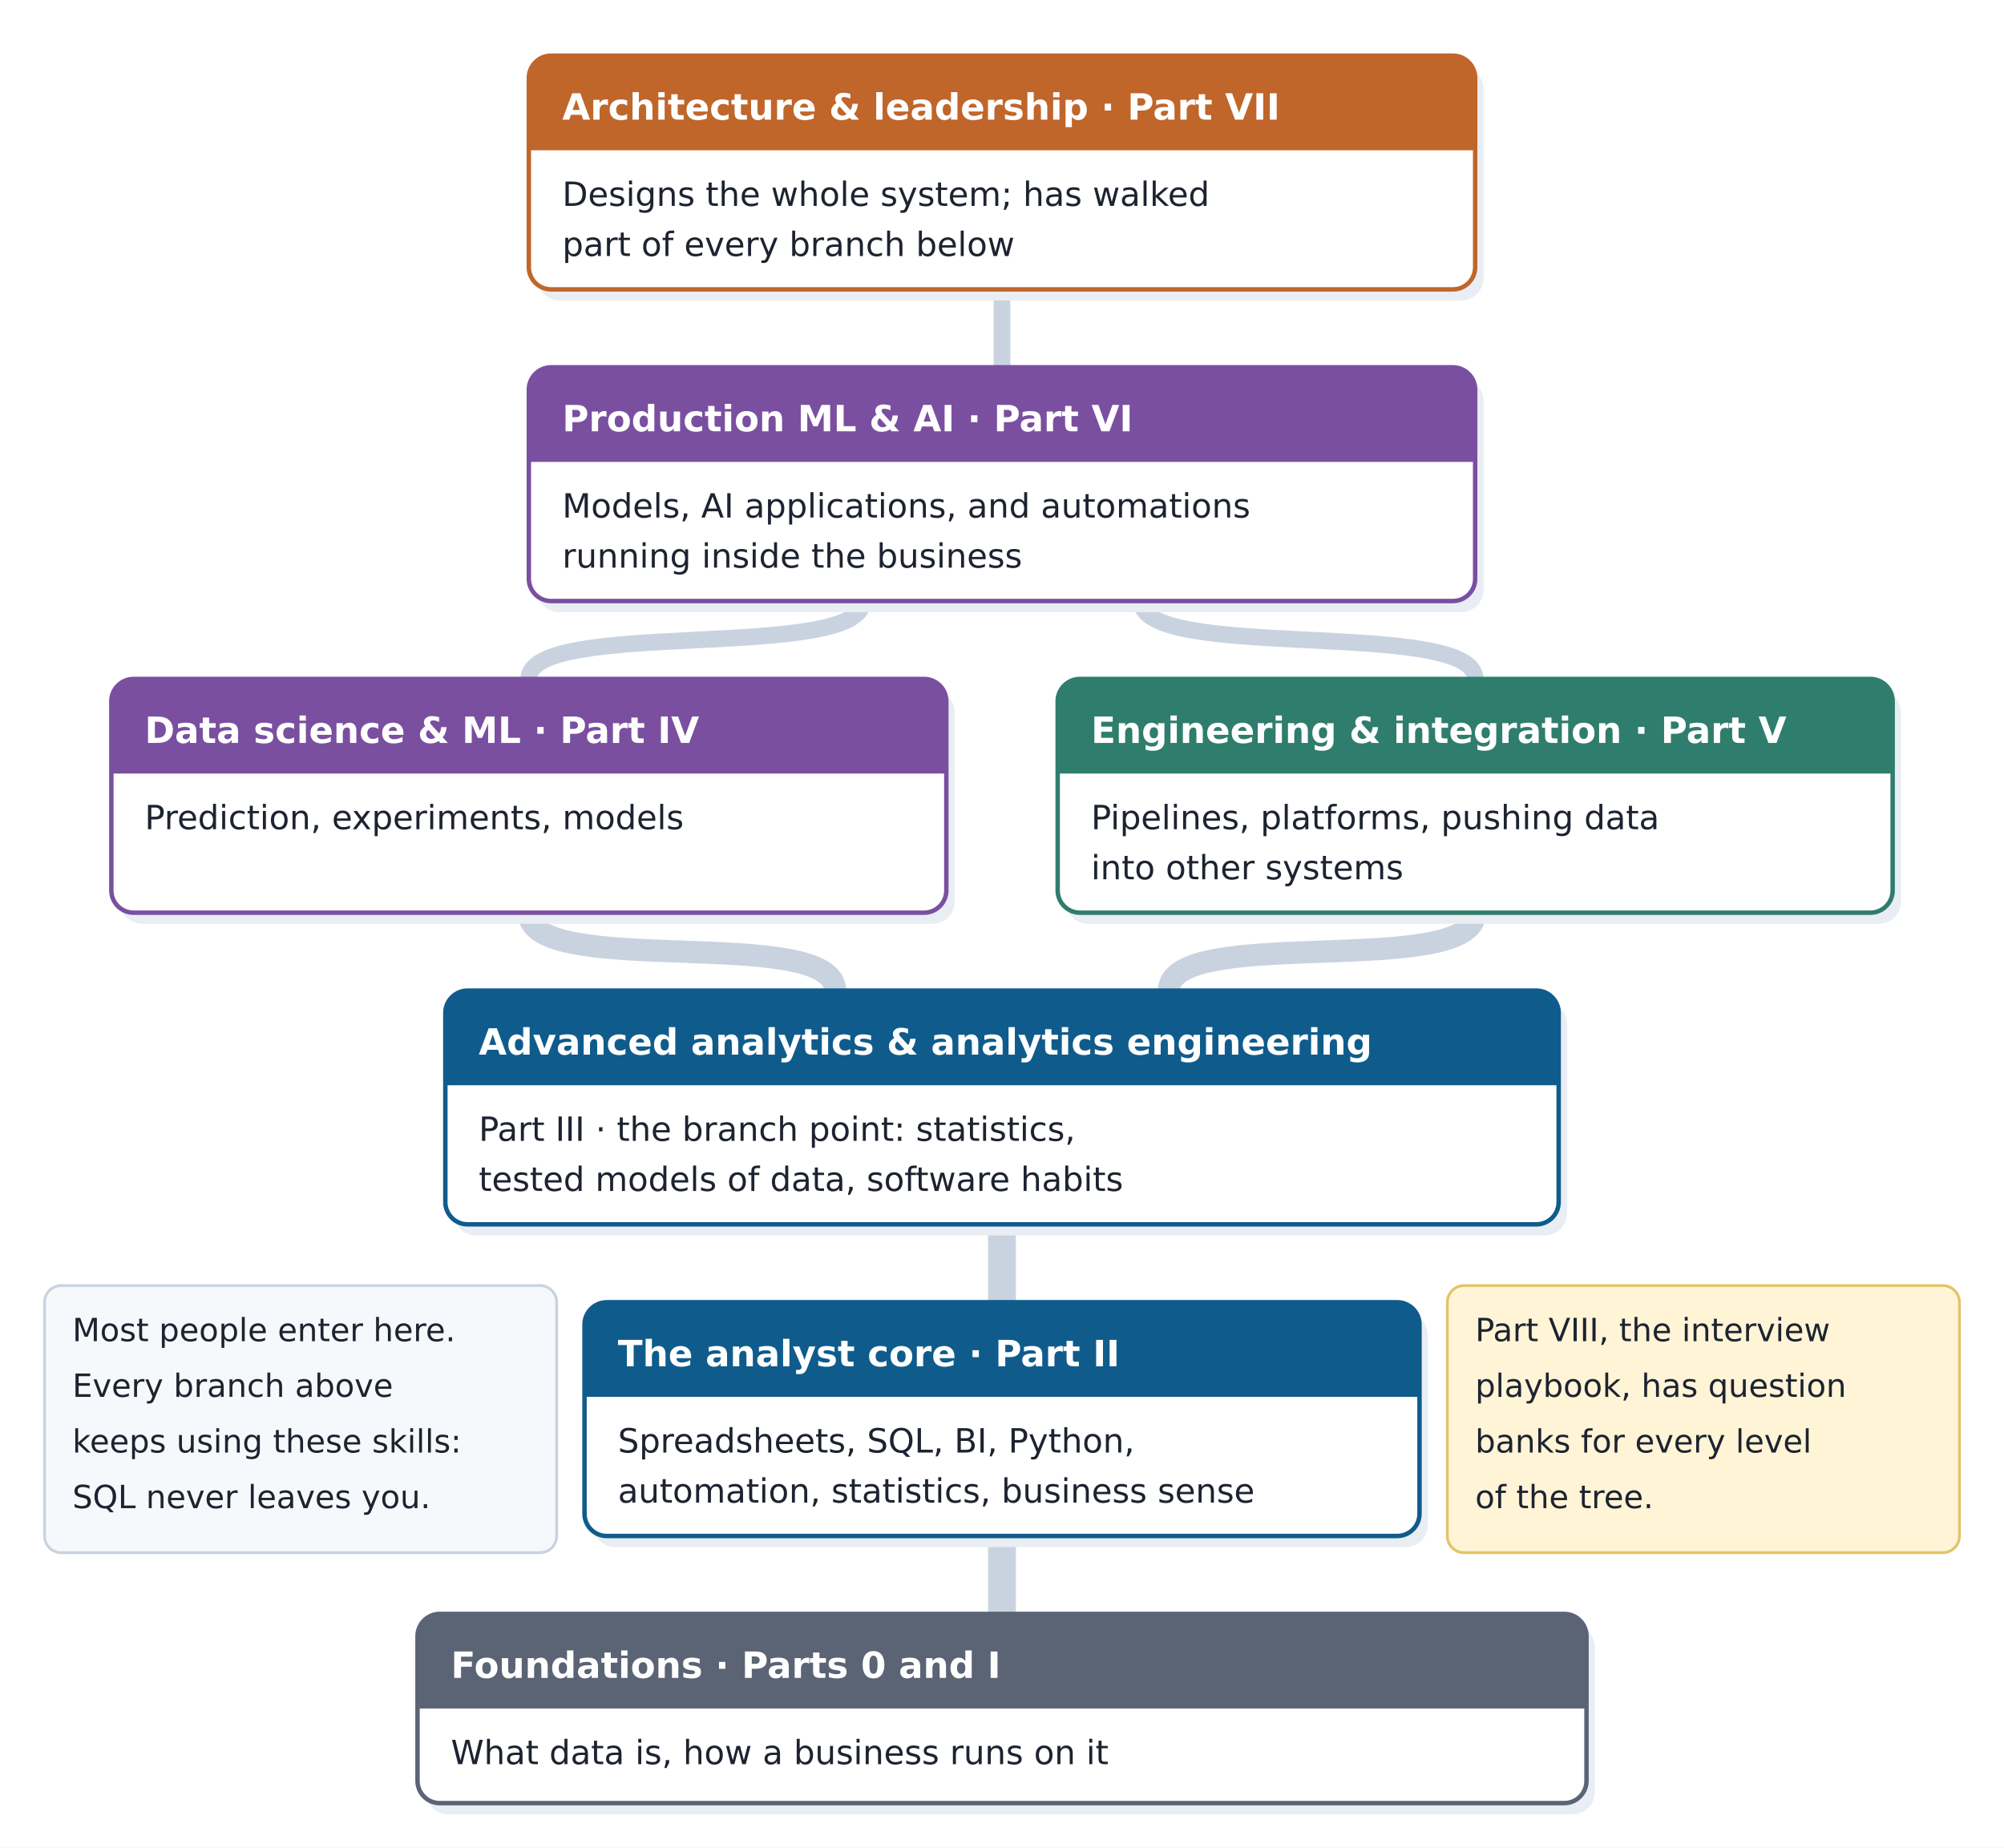
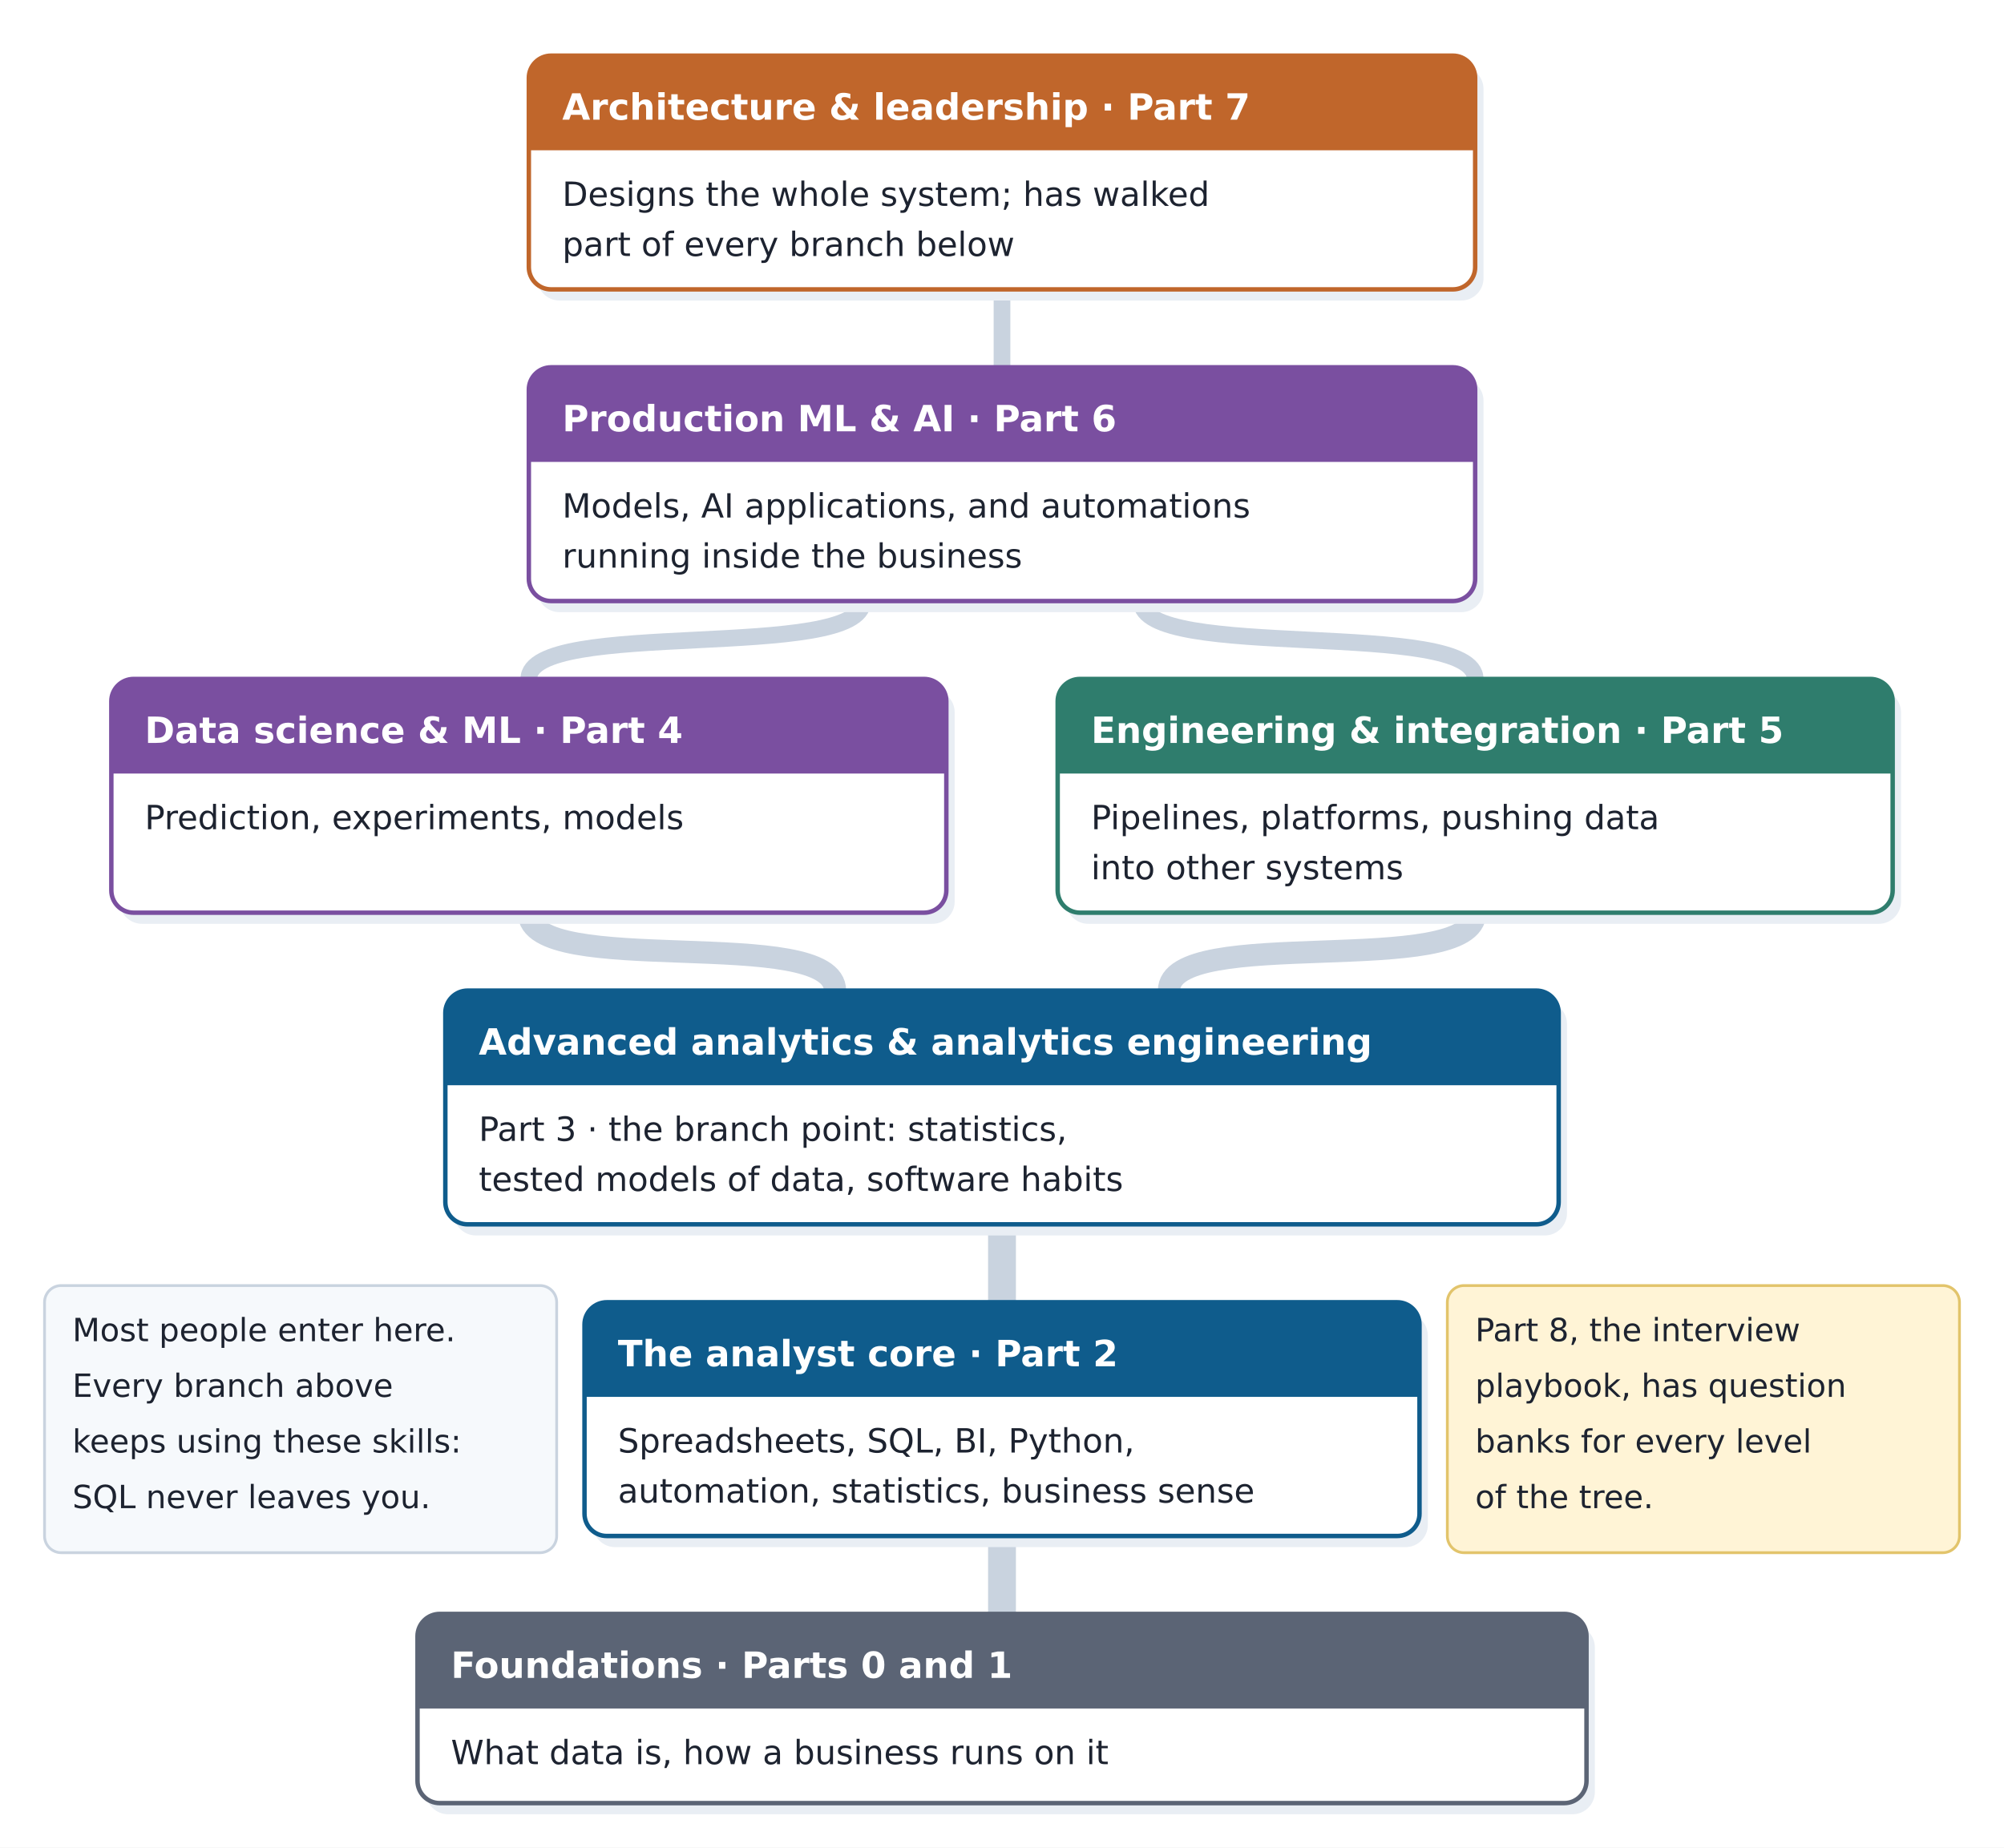
<svg xmlns="http://www.w3.org/2000/svg" width="720" height="664" viewBox="0 0 720 664" font-family="DejaVu Sans, Arial, sans-serif">
  <rect width="720" height="664" fill="#ffffff" />
  <path d="M360,580 V552" fill="none" stroke="#c9d3df" stroke-width="10" stroke-linejoin="round" />
  <path d="M360,468 V440" fill="none" stroke="#c9d3df" stroke-width="10" stroke-linejoin="round" />
  <path d="M300,356 C300,332 190,352 190,328" fill="none" stroke="#c9d3df" stroke-width="8" stroke-linejoin="round" />
  <path d="M420,356 C420,332 530,352 530,328" fill="none" stroke="#c9d3df" stroke-width="8" stroke-linejoin="round" />
  <path d="M190,244 C190,222 310,238 310,216" fill="none" stroke="#c9d3df" stroke-width="6" stroke-linejoin="round" />
  <path d="M530,244 C530,222 410,238 410,216" fill="none" stroke="#c9d3df" stroke-width="6" stroke-linejoin="round" />
  <path d="M360,132 V104" fill="none" stroke="#c9d3df" stroke-width="6" stroke-linejoin="round" />
  <rect x="193.0" y="24" width="340" height="84" rx="8" fill="#e9eef4" stroke="none" stroke-width="1" />
  <rect x="190.0" y="20" width="340" height="84" rx="8" fill="#fff" stroke="#c0662b" stroke-width="1.6" />
  <path d="M190.0,28 a8,8 0 0 1 8,-8 H522.0 a8,8 0 0 1 8,8 V54 H190.0 Z" fill="#c0662b" />
-   <text x="202.0" y="43" font-size="13" fill="#fff" font-weight="bold" text-anchor="start" font-family="Poppins, DejaVu Sans, sans-serif">Architecture &amp; leadership · Part VII</text>
+   <text x="202.0" y="43" font-size="13" fill="#fff" font-weight="bold" text-anchor="start" font-family="Poppins, DejaVu Sans, sans-serif">Architecture &amp; leadership · Part 7</text>
  <text x="202.0" y="74" font-size="12" fill="#1d2330" font-weight="normal" text-anchor="start">Designs the whole system; has walked</text>
  <text x="202.0" y="92" font-size="12" fill="#1d2330" font-weight="normal" text-anchor="start">part of every branch below</text>
  <rect x="193.0" y="136" width="340" height="84" rx="8" fill="#e9eef4" stroke="none" stroke-width="1" />
  <rect x="190.0" y="132" width="340" height="84" rx="8" fill="#fff" stroke="#7a4fa0" stroke-width="1.6" />
  <path d="M190.0,140 a8,8 0 0 1 8,-8 H522.0 a8,8 0 0 1 8,8 V166 H190.0 Z" fill="#7a4fa0" />
-   <text x="202.0" y="155" font-size="13" fill="#fff" font-weight="bold" text-anchor="start" font-family="Poppins, DejaVu Sans, sans-serif">Production ML &amp; AI · Part VI</text>
+   <text x="202.0" y="155" font-size="13" fill="#fff" font-weight="bold" text-anchor="start" font-family="Poppins, DejaVu Sans, sans-serif">Production ML &amp; AI · Part 6</text>
  <text x="202.0" y="186" font-size="12" fill="#1d2330" font-weight="normal" text-anchor="start">Models, AI applications, and automations</text>
  <text x="202.0" y="204" font-size="12" fill="#1d2330" font-weight="normal" text-anchor="start">running inside the business</text>
  <rect x="43.0" y="248" width="300" height="84" rx="8" fill="#e9eef4" stroke="none" stroke-width="1" />
  <rect x="40.0" y="244" width="300" height="84" rx="8" fill="#fff" stroke="#7a4fa0" stroke-width="1.6" />
  <path d="M40.0,252 a8,8 0 0 1 8,-8 H332.0 a8,8 0 0 1 8,8 V278 H40.0 Z" fill="#7a4fa0" />
-   <text x="52.0" y="267" font-size="13" fill="#fff" font-weight="bold" text-anchor="start" font-family="Poppins, DejaVu Sans, sans-serif">Data science &amp; ML · Part IV</text>
+   <text x="52.0" y="267" font-size="13" fill="#fff" font-weight="bold" text-anchor="start" font-family="Poppins, DejaVu Sans, sans-serif">Data science &amp; ML · Part 4</text>
  <text x="52.0" y="298" font-size="12" fill="#1d2330" font-weight="normal" text-anchor="start">Prediction, experiments, models</text>
  <rect x="383.0" y="248" width="300" height="84" rx="8" fill="#e9eef4" stroke="none" stroke-width="1" />
  <rect x="380.0" y="244" width="300" height="84" rx="8" fill="#fff" stroke="#2f7d6d" stroke-width="1.6" />
  <path d="M380.0,252 a8,8 0 0 1 8,-8 H672.0 a8,8 0 0 1 8,8 V278 H380.0 Z" fill="#2f7d6d" />
-   <text x="392.0" y="267" font-size="13" fill="#fff" font-weight="bold" text-anchor="start" font-family="Poppins, DejaVu Sans, sans-serif">Engineering &amp; integration · Part V</text>
+   <text x="392.0" y="267" font-size="13" fill="#fff" font-weight="bold" text-anchor="start" font-family="Poppins, DejaVu Sans, sans-serif">Engineering &amp; integration · Part 5</text>
  <text x="392.0" y="298" font-size="12" fill="#1d2330" font-weight="normal" text-anchor="start">Pipelines, platforms, pushing data</text>
  <text x="392.0" y="316" font-size="12" fill="#1d2330" font-weight="normal" text-anchor="start">into other systems</text>
  <rect x="163.0" y="360" width="400" height="84" rx="8" fill="#e9eef4" stroke="none" stroke-width="1" />
  <rect x="160.0" y="356" width="400" height="84" rx="8" fill="#fff" stroke="#0f5c8c" stroke-width="1.6" />
  <path d="M160.0,364 a8,8 0 0 1 8,-8 H552.0 a8,8 0 0 1 8,8 V390 H160.0 Z" fill="#0f5c8c" />
  <text x="172.0" y="379" font-size="13" fill="#fff" font-weight="bold" text-anchor="start" font-family="Poppins, DejaVu Sans, sans-serif">Advanced analytics &amp; analytics engineering</text>
-   <text x="172.0" y="410" font-size="12" fill="#1d2330" font-weight="normal" text-anchor="start">Part III · the branch point: statistics,</text>
+   <text x="172.0" y="410" font-size="12" fill="#1d2330" font-weight="normal" text-anchor="start">Part 3 · the branch point: statistics,</text>
  <text x="172.0" y="428" font-size="12" fill="#1d2330" font-weight="normal" text-anchor="start">tested models of data, software habits</text>
  <rect x="213.0" y="472" width="300" height="84" rx="8" fill="#e9eef4" stroke="none" stroke-width="1" />
  <rect x="210.0" y="468" width="300" height="84" rx="8" fill="#fff" stroke="#0f5c8c" stroke-width="1.6" />
  <path d="M210.0,476 a8,8 0 0 1 8,-8 H502.0 a8,8 0 0 1 8,8 V502 H210.0 Z" fill="#0f5c8c" />
-   <text x="222.0" y="491" font-size="13" fill="#fff" font-weight="bold" text-anchor="start" font-family="Poppins, DejaVu Sans, sans-serif">The analyst core · Part II</text>
+   <text x="222.0" y="491" font-size="13" fill="#fff" font-weight="bold" text-anchor="start" font-family="Poppins, DejaVu Sans, sans-serif">The analyst core · Part 2</text>
  <text x="222.0" y="522" font-size="12" fill="#1d2330" font-weight="normal" text-anchor="start">Spreadsheets, SQL, BI, Python,</text>
  <text x="222.0" y="540" font-size="12" fill="#1d2330" font-weight="normal" text-anchor="start">automation, statistics, business sense</text>
  <rect x="153.0" y="584" width="420" height="68" rx="8" fill="#e9eef4" stroke="none" stroke-width="1" />
  <rect x="150.0" y="580" width="420" height="68" rx="8" fill="#fff" stroke="#5b6475" stroke-width="1.6" />
  <path d="M150.0,588 a8,8 0 0 1 8,-8 H562.0 a8,8 0 0 1 8,8 V614 H150.0 Z" fill="#5b6475" />
-   <text x="162.0" y="603" font-size="13" fill="#fff" font-weight="bold" text-anchor="start" font-family="Poppins, DejaVu Sans, sans-serif">Foundations · Parts 0 and I</text>
+   <text x="162.0" y="603" font-size="13" fill="#fff" font-weight="bold" text-anchor="start" font-family="Poppins, DejaVu Sans, sans-serif">Foundations · Parts 0 and 1</text>
  <text x="162.0" y="634" font-size="12" fill="#1d2330" font-weight="normal" text-anchor="start">What data is, how a business runs on it</text>
  <rect x="16" y="462" width="184" height="96" rx="6" fill="#f6f9fc" stroke="#c9d3df" stroke-width="1" />
  <text x="26" y="482" font-size="11.5" fill="#1d2330" font-weight="normal" text-anchor="start">Most people enter here.</text>
  <text x="26" y="502" font-size="11.5" fill="#1d2330" font-weight="normal" text-anchor="start">Every branch above</text>
  <text x="26" y="522" font-size="11.5" fill="#1d2330" font-weight="normal" text-anchor="start">keeps using these skills:</text>
  <text x="26" y="542" font-size="11.5" fill="#1d2330" font-weight="normal" text-anchor="start">SQL never leaves you.</text>
  <rect x="520" y="462" width="184" height="96" rx="6" fill="#fff4d6" stroke="#e2c46b" stroke-width="1" />
-   <text x="530" y="482" font-size="11.5" fill="#1d2330" font-weight="normal" text-anchor="start">Part VIII, the interview</text>
+   <text x="530" y="482" font-size="11.5" fill="#1d2330" font-weight="normal" text-anchor="start">Part 8, the interview</text>
  <text x="530" y="502" font-size="11.5" fill="#1d2330" font-weight="normal" text-anchor="start">playbook, has question</text>
  <text x="530" y="522" font-size="11.5" fill="#1d2330" font-weight="normal" text-anchor="start">banks for every level</text>
  <text x="530" y="542" font-size="11.5" fill="#1d2330" font-weight="normal" text-anchor="start">of the tree.</text>
</svg>
